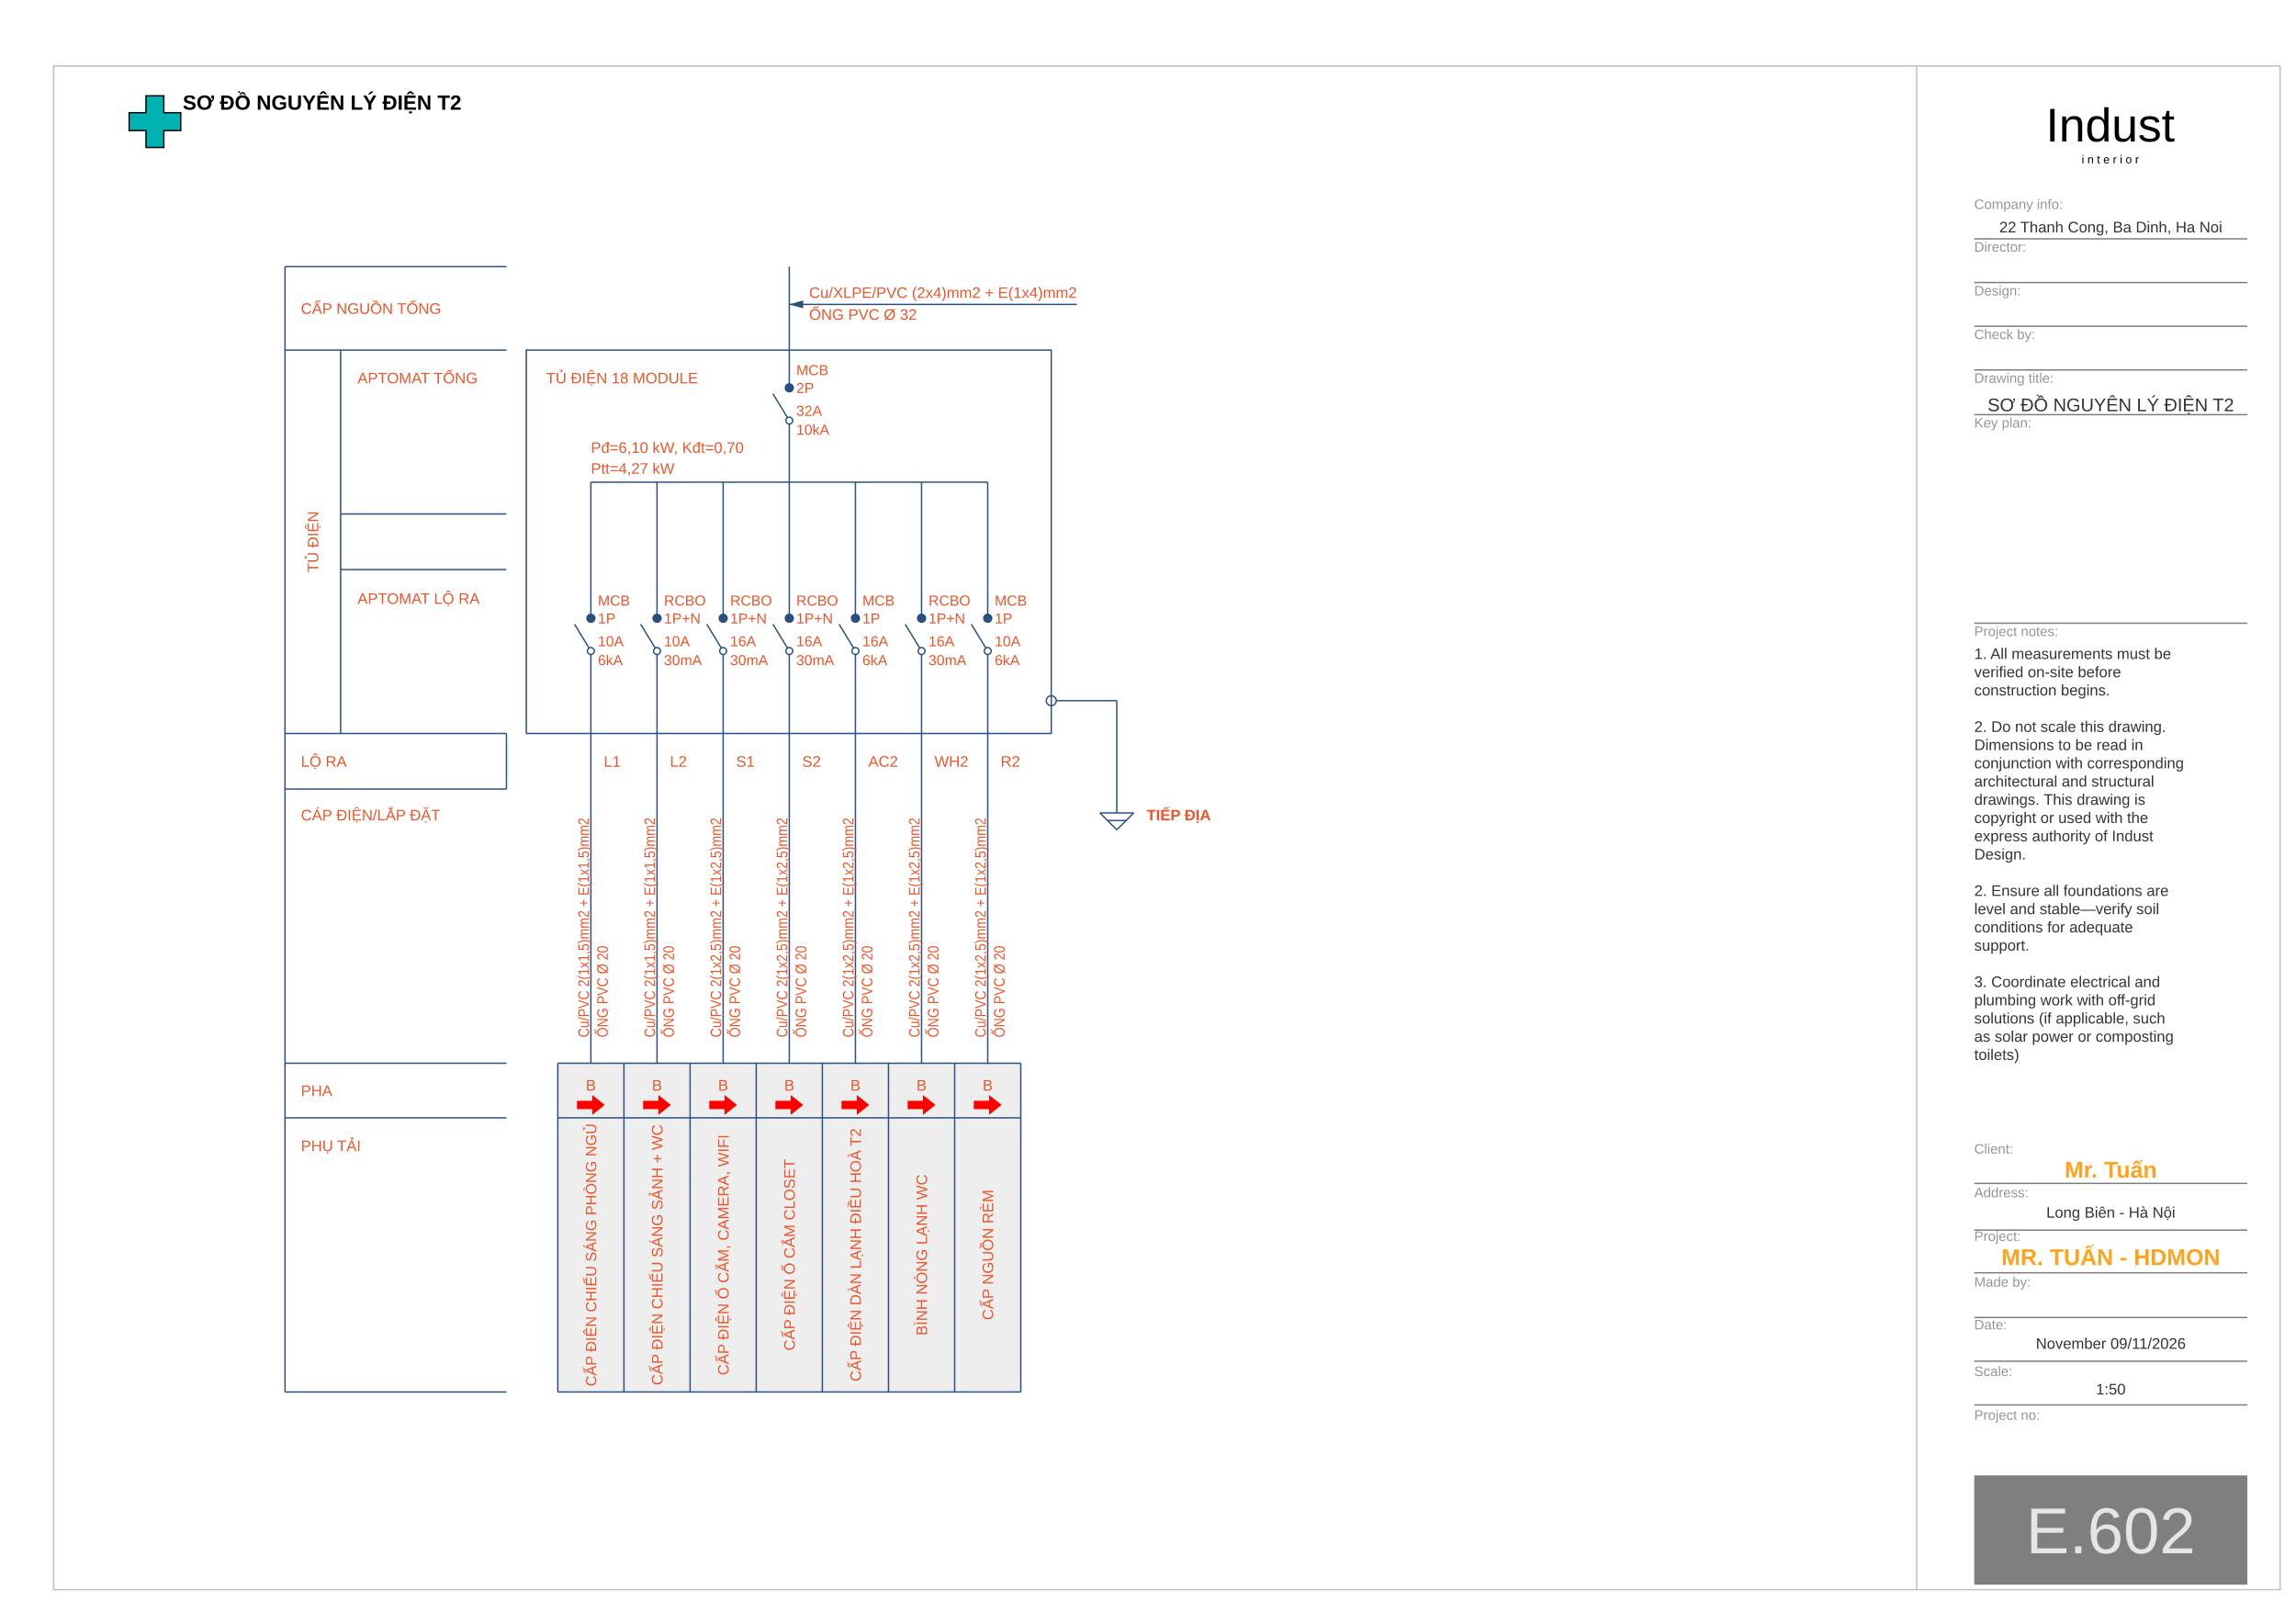
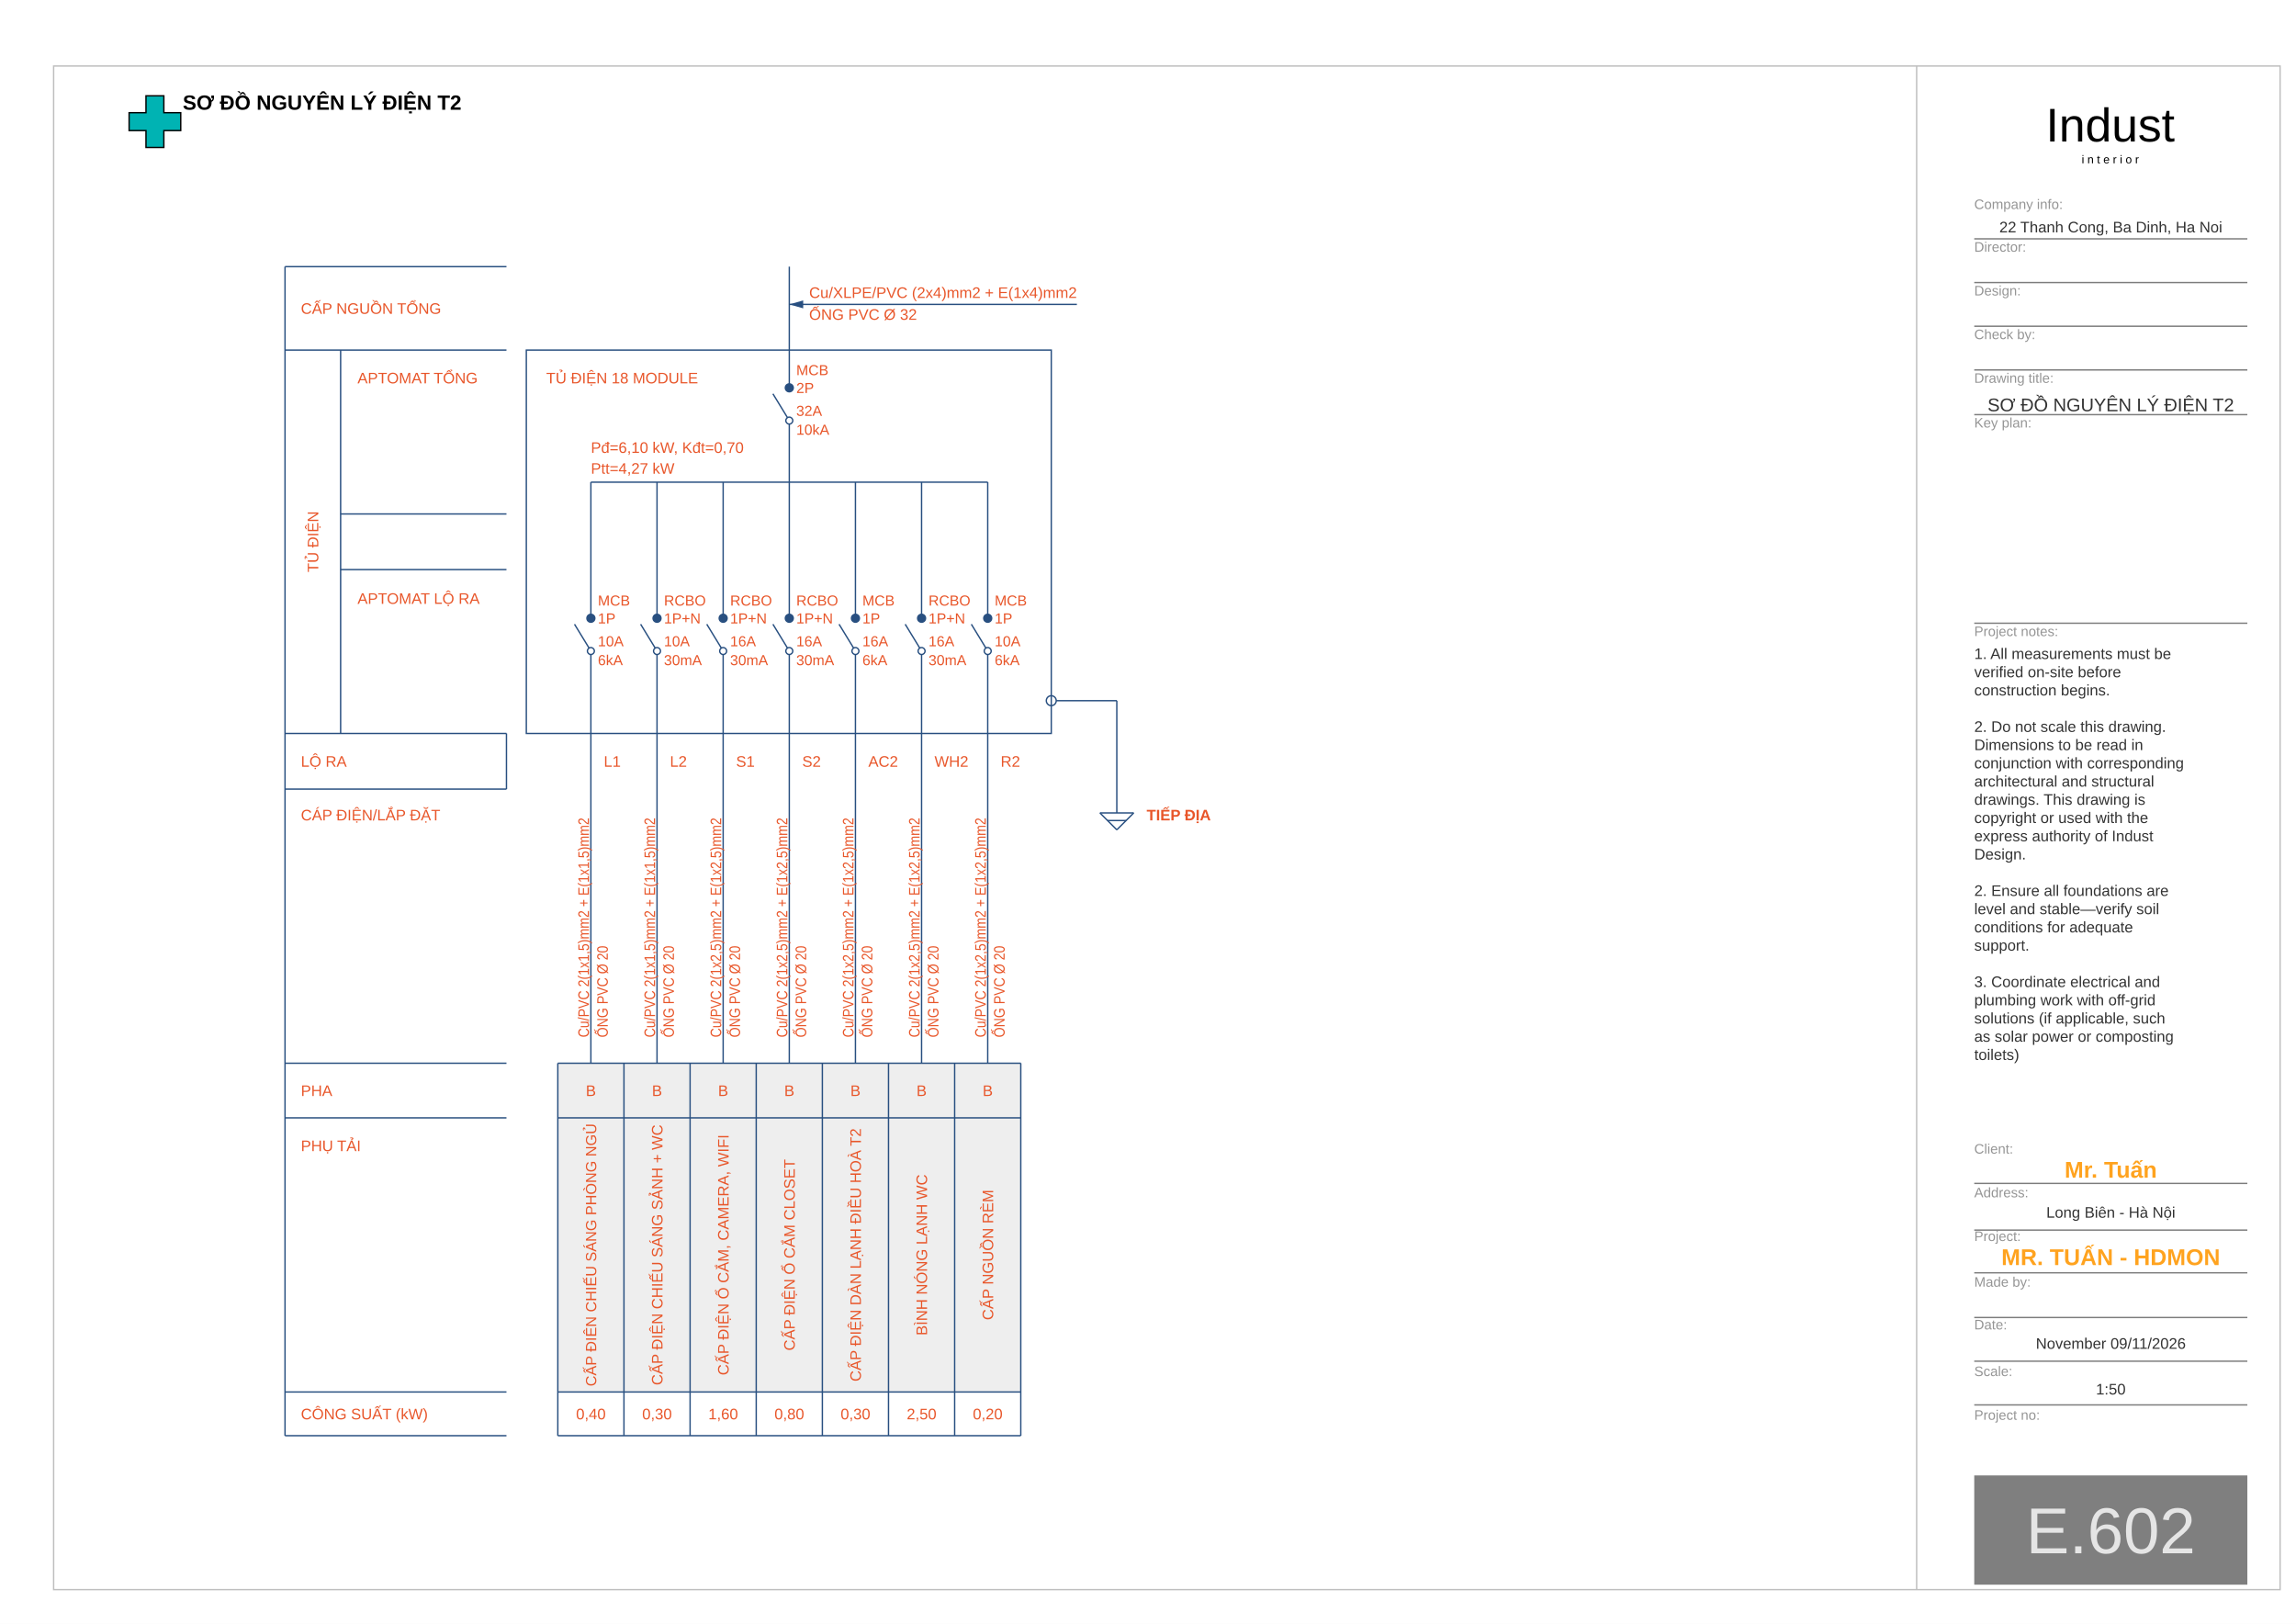
<svg xmlns="http://www.w3.org/2000/svg" width="420mm" height="297mm" viewBox="0 0 420 297">
  <rect width="100%" height="100%" fill="#fff" />
  <polygon points="9.81,290.741 417.093,290.741 417.093,12.073 9.81,12.073" fill="none" stroke="rgb(190,190,190)" stroke-width="0.25" />
  <line x1="350.606" y1="12.073" x2="350.606" y2="290.741" stroke="rgb(190,190,190)" stroke-width="0.25" />
  <polygon points="26.704,17.523 29.974,17.523 29.974,20.611 33.062,20.611 33.062,23.881 29.974,23.881 29.974,26.969 26.704,26.969 26.704,23.881 23.616,23.881 23.616,20.611 26.704,20.611" fill="rgb(0,179,179)" stroke="none" />
  <polygon points="26.704,17.523 29.974,17.523 29.974,20.611 33.062,20.611 33.062,23.881 29.974,23.881 29.974,26.969 26.704,26.969 26.704,23.881 23.616,23.881 23.616,20.611 26.704,20.611" fill="none" stroke="rgb(0,0,0)" stroke-width="0.25" />
  <text x="33.426" y="20.066" font-family="Arial, Helvetica, sans-serif" font-size="3.771" font-weight="bold" text-anchor="start" fill="rgb(0,0,0)">SƠ ĐỒ NGUYÊN LÝ ĐIỆN T2</text>
-   <line x1="52.137" y1="48.769" x2="52.137" y2="254.59" stroke="rgb(40,79,128)" stroke-width="0.25" />
+   <line x1="52.137" y1="48.769" x2="52.137" y2="262.583" stroke="rgb(40,79,128)" stroke-width="0.25" />
+   <line x1="52.137" y1="262.583" x2="92.647" y2="262.583" stroke="rgb(40,79,128)" stroke-width="0.25" />
  <line x1="52.137" y1="48.769" x2="92.647" y2="48.769" stroke="rgb(40,79,128)" stroke-width="0.25" />
  <line x1="52.137" y1="64.028" x2="92.647" y2="64.028" stroke="rgb(40,79,128)" stroke-width="0.25" />
  <line x1="52.137" y1="134.149" x2="92.647" y2="134.149" stroke="rgb(40,79,128)" stroke-width="0.25" />
  <line x1="52.137" y1="144.322" x2="92.647" y2="144.322" stroke="rgb(40,79,128)" stroke-width="0.25" />
  <line x1="52.137" y1="194.461" x2="92.647" y2="194.461" stroke="rgb(40,79,128)" stroke-width="0.25" />
  <line x1="52.137" y1="204.452" x2="92.647" y2="204.452" stroke="rgb(40,79,128)" stroke-width="0.25" />
  <line x1="52.137" y1="254.59" x2="92.647" y2="254.59" stroke="rgb(40,79,128)" stroke-width="0.25" />
  <line x1="62.31" y1="64.028" x2="62.31" y2="134.149" stroke="rgb(40,79,128)" stroke-width="0.25" />
  <line x1="62.31" y1="94.002" x2="92.647" y2="94.002" stroke="rgb(40,79,128)" stroke-width="0.25" />
  <line x1="62.31" y1="104.175" x2="92.647" y2="104.175" stroke="rgb(40,79,128)" stroke-width="0.25" />
  <line x1="92.647" y1="134.149" x2="92.647" y2="144.322" stroke="rgb(40,79,128)" stroke-width="0.25" />
  <text x="55.043" y="57.398" font-family="Arial, Helvetica, sans-serif" font-size="2.793" text-anchor="start" fill="rgb(232,86,42)">CẤP NGUỒN TỔNG</text>
  <text x="0" y="0" font-family="Arial, Helvetica, sans-serif" font-size="2.793" text-anchor="middle" fill="rgb(232,86,42)" transform="translate(58.223 99.089) rotate(-90)">TỦ ĐIỆN</text>
  <text x="65.398" y="70.115" font-family="Arial, Helvetica, sans-serif" font-size="2.793" text-anchor="start" fill="rgb(232,86,42)">APTOMAT TỔNG</text>
  <text x="65.398" y="110.443" font-family="Arial, Helvetica, sans-serif" font-size="2.793" text-anchor="start" fill="rgb(232,86,42)">APTOMAT LỘ RA</text>
  <text x="55.043" y="140.236" font-family="Arial, Helvetica, sans-serif" font-size="2.793" text-anchor="start" fill="rgb(232,86,42)">LỘ RA</text>
  <text x="55.043" y="150.045" font-family="Arial, Helvetica, sans-serif" font-size="2.793" text-anchor="start" fill="rgb(232,86,42)">CÁP ĐIỆN/LẮP ĐẶT</text>
  <text x="55.043" y="200.456" font-family="Arial, Helvetica, sans-serif" font-size="2.793" text-anchor="start" fill="rgb(232,86,42)">PHA</text>
  <text x="55.043" y="210.538" font-family="Arial, Helvetica, sans-serif" font-size="2.793" text-anchor="start" fill="rgb(232,86,42)">PHỤ TẢI</text>
+   <text x="55.043" y="259.587" font-family="Arial, Helvetica, sans-serif" font-size="2.793" text-anchor="start" fill="rgb(232,86,42)">CÔNG SUẤT (kW)</text>
  <polygon points="96.28,134.149 192.306,134.149 192.306,64.028 96.28,64.028" fill="none" stroke="rgb(40,79,128)" stroke-width="0.25" />
  <text x="99.913" y="70.115" font-family="Arial, Helvetica, sans-serif" font-size="2.793" text-anchor="start" fill="rgb(232,86,42)">TỦ ĐIỆN 18 MODULE</text>
  <text x="108.088" y="82.831" font-family="Arial, Helvetica, sans-serif" font-size="2.793" text-anchor="start" fill="rgb(232,86,42)">Pđ=6,10 kW, Kđt=0,70</text>
  <text x="108.088" y="86.646" font-family="Arial, Helvetica, sans-serif" font-size="2.793" text-anchor="start" fill="rgb(232,86,42)">Ptt=4,27 kW</text>
  <line x1="144.384" y1="48.769" x2="144.384" y2="70.931" stroke="rgb(40,79,128)" stroke-width="0.25" />
  <circle cx="144.384" cy="70.931" r="0.727" fill="rgb(40,79,128)" stroke="rgb(40,79,128)" stroke-width="0.25" />
  <circle cx="144.384" cy="76.926" r="0.636" fill="none" stroke="rgb(40,79,128)" stroke-width="0.25" />
  <line x1="144.053" y1="76.383" x2="141.387" y2="72.021" stroke="rgb(40,79,128)" stroke-width="0.25" />
  <text x="145.656" y="68.611" font-family="Arial, Helvetica, sans-serif" font-size="2.654" text-anchor="start" fill="rgb(232,86,42)">MCB</text>
  <text x="145.656" y="71.881" font-family="Arial, Helvetica, sans-serif" font-size="2.654" text-anchor="start" fill="rgb(232,86,42)">2P</text>
  <text x="145.656" y="76.059" font-family="Arial, Helvetica, sans-serif" font-size="2.654" text-anchor="start" fill="rgb(232,86,42)">32A</text>
  <text x="145.656" y="79.511" font-family="Arial, Helvetica, sans-serif" font-size="2.654" text-anchor="start" fill="rgb(232,86,42)">10kA</text>
  <line x1="144.384" y1="77.562" x2="144.384" y2="88.189" stroke="rgb(40,79,128)" stroke-width="0.25" />
  <line x1="144.384" y1="55.672" x2="196.989" y2="55.672" stroke="rgb(40,79,128)" stroke-width="0.25" />
  <polygon points="144.384,55.672 146.927,54.945 146.927,56.398" fill="rgb(40,79,128)" stroke="none" />
  <text x="148.017" y="54.492" font-family="Arial, Helvetica, sans-serif" font-size="2.793" text-anchor="start" fill="rgb(232,86,42)">Cu/XLPE/PVC (2x4)mm2 + E(1x4)mm2</text>
  <text x="148.017" y="58.488" font-family="Arial, Helvetica, sans-serif" font-size="2.793" text-anchor="start" fill="rgb(232,86,42)">ỐNG PVC  Ø 32</text>
  <line x1="108.088" y1="88.189" x2="180.68" y2="88.189" stroke="rgb(40,79,128)" stroke-width="0.25" />
  <polygon points="102.039,204.452 186.729,204.452 186.729,194.461 102.039,194.461" fill="rgb(238,238,238)" stroke="none" />
  <polygon points="102.039,254.59 186.729,254.59 186.729,204.452 102.039,204.452" fill="rgb(238,238,238)" stroke="none" />
  <line x1="102.039" y1="194.461" x2="186.729" y2="194.461" stroke="rgb(40,79,128)" stroke-width="0.25" />
  <line x1="102.039" y1="204.452" x2="186.729" y2="204.452" stroke="rgb(40,79,128)" stroke-width="0.25" />
  <line x1="102.039" y1="254.59" x2="186.729" y2="254.59" stroke="rgb(40,79,128)" stroke-width="0.25" />
-   <line x1="102.039" y1="254.59" x2="102.039" y2="194.461" stroke="rgb(40,79,128)" stroke-width="0.25" />
-   <line x1="114.138" y1="254.59" x2="114.138" y2="194.461" stroke="rgb(40,79,128)" stroke-width="0.25" />
-   <line x1="126.236" y1="254.59" x2="126.236" y2="194.461" stroke="rgb(40,79,128)" stroke-width="0.25" />
-   <line x1="138.335" y1="254.59" x2="138.335" y2="194.461" stroke="rgb(40,79,128)" stroke-width="0.25" />
-   <line x1="150.433" y1="254.59" x2="150.433" y2="194.461" stroke="rgb(40,79,128)" stroke-width="0.25" />
-   <line x1="162.532" y1="254.59" x2="162.532" y2="194.461" stroke="rgb(40,79,128)" stroke-width="0.25" />
-   <line x1="174.631" y1="254.59" x2="174.631" y2="194.461" stroke="rgb(40,79,128)" stroke-width="0.25" />
-   <line x1="186.729" y1="254.59" x2="186.729" y2="194.461" stroke="rgb(40,79,128)" stroke-width="0.25" />
+   <line x1="102.039" y1="262.583" x2="186.729" y2="262.583" stroke="rgb(40,79,128)" stroke-width="0.25" />
+   <line x1="102.039" y1="262.583" x2="102.039" y2="194.461" stroke="rgb(40,79,128)" stroke-width="0.25" />
+   <line x1="114.138" y1="262.583" x2="114.138" y2="194.461" stroke="rgb(40,79,128)" stroke-width="0.25" />
+   <line x1="126.236" y1="262.583" x2="126.236" y2="194.461" stroke="rgb(40,79,128)" stroke-width="0.25" />
+   <line x1="138.335" y1="262.583" x2="138.335" y2="194.461" stroke="rgb(40,79,128)" stroke-width="0.25" />
+   <line x1="150.433" y1="262.583" x2="150.433" y2="194.461" stroke="rgb(40,79,128)" stroke-width="0.25" />
+   <line x1="162.532" y1="262.583" x2="162.532" y2="194.461" stroke="rgb(40,79,128)" stroke-width="0.25" />
+   <line x1="174.631" y1="262.583" x2="174.631" y2="194.461" stroke="rgb(40,79,128)" stroke-width="0.25" />
+   <line x1="186.729" y1="262.583" x2="186.729" y2="194.461" stroke="rgb(40,79,128)" stroke-width="0.25" />
  <line x1="108.088" y1="88.189" x2="108.088" y2="113.076" stroke="rgb(40,79,128)" stroke-width="0.25" />
  <circle cx="108.088" cy="113.076" r="0.727" fill="rgb(40,79,128)" stroke="rgb(40,79,128)" stroke-width="0.25" />
  <circle cx="108.088" cy="119.071" r="0.636" fill="none" stroke="rgb(40,79,128)" stroke-width="0.25" />
  <line x1="107.757" y1="118.529" x2="105.091" y2="114.166" stroke="rgb(40,79,128)" stroke-width="0.25" />
  <text x="109.36" y="110.757" font-family="Arial, Helvetica, sans-serif" font-size="2.654" text-anchor="start" fill="rgb(232,86,42)">MCB</text>
  <text x="109.36" y="114.026" font-family="Arial, Helvetica, sans-serif" font-size="2.654" text-anchor="start" fill="rgb(232,86,42)">1P</text>
  <text x="109.36" y="118.205" font-family="Arial, Helvetica, sans-serif" font-size="2.654" text-anchor="start" fill="rgb(232,86,42)">10A</text>
  <text x="109.36" y="121.656" font-family="Arial, Helvetica, sans-serif" font-size="2.654" text-anchor="start" fill="rgb(232,86,42)">6kA</text>
  <line x1="108.088" y1="119.707" x2="108.088" y2="194.461" stroke="rgb(40,79,128)" stroke-width="0.25" />
  <text x="110.45" y="140.236" font-family="Arial, Helvetica, sans-serif" font-size="2.793" text-anchor="start" fill="rgb(232,86,42)">L1</text>
  <text x="0" y="0" font-family="Arial, Helvetica, sans-serif" font-size="2.793" text-anchor="start" fill="rgb(232,86,42)" transform="translate(107.725 189.737) rotate(-90) scale(0.85 1)">Cu/PVC 2(1x1,5)mm2 + E(1x1,5)mm2</text>
  <text x="0" y="0" font-family="Arial, Helvetica, sans-serif" font-size="2.793" text-anchor="start" fill="rgb(232,86,42)" transform="translate(111.176 189.737) rotate(-90) scale(0.85 1)">ỐNG PVC  Ø 20</text>
-   <text x="108.088" y="199.457" font-family="Arial, Helvetica, sans-serif" font-size="2.793" text-anchor="middle" fill="rgb(232,86,42)">B</text>
-   <polygon points="105.545,202.853 108.343,202.853 108.343,203.907 110.631,202.09 108.343,200.274 108.343,201.327 105.545,201.327" fill="rgb(255,0,0)" stroke="none" />
+   <text x="108.088" y="200.456" font-family="Arial, Helvetica, sans-serif" font-size="2.793" text-anchor="middle" fill="rgb(232,86,42)">B</text>
+   <text x="108.088" y="259.587" font-family="Arial, Helvetica, sans-serif" font-size="2.793" text-anchor="middle" fill="rgb(232,86,42)">0,40</text>
  <text x="0" y="0" font-family="Arial, Helvetica, sans-serif" font-size="2.724" text-anchor="middle" fill="rgb(232,86,42)" transform="translate(109.064 229.521) rotate(-90)">CẤP ĐIÊN CHIẾU SÁNG PHÒNG NGỦ</text>
  <line x1="120.187" y1="88.189" x2="120.187" y2="113.076" stroke="rgb(40,79,128)" stroke-width="0.25" />
  <circle cx="120.187" cy="113.076" r="0.727" fill="rgb(40,79,128)" stroke="rgb(40,79,128)" stroke-width="0.25" />
  <circle cx="120.187" cy="119.071" r="0.636" fill="none" stroke="rgb(40,79,128)" stroke-width="0.25" />
  <line x1="119.855" y1="118.529" x2="117.189" y2="114.166" stroke="rgb(40,79,128)" stroke-width="0.25" />
  <text x="121.458" y="110.757" font-family="Arial, Helvetica, sans-serif" font-size="2.654" text-anchor="start" fill="rgb(232,86,42)">RCBO</text>
  <text x="121.458" y="114.026" font-family="Arial, Helvetica, sans-serif" font-size="2.654" text-anchor="start" fill="rgb(232,86,42)">1P+N</text>
  <text x="121.458" y="118.205" font-family="Arial, Helvetica, sans-serif" font-size="2.654" text-anchor="start" fill="rgb(232,86,42)">10A</text>
  <text x="121.458" y="121.656" font-family="Arial, Helvetica, sans-serif" font-size="2.654" text-anchor="start" fill="rgb(232,86,42)">30mA</text>
  <line x1="120.187" y1="119.707" x2="120.187" y2="194.461" stroke="rgb(40,79,128)" stroke-width="0.25" />
  <text x="122.548" y="140.236" font-family="Arial, Helvetica, sans-serif" font-size="2.793" text-anchor="start" fill="rgb(232,86,42)">L2</text>
  <text x="0" y="0" font-family="Arial, Helvetica, sans-serif" font-size="2.793" text-anchor="start" fill="rgb(232,86,42)" transform="translate(119.824 189.737) rotate(-90) scale(0.85 1)">Cu/PVC 2(1x1,5)mm2 + E(1x1,5)mm2</text>
  <text x="0" y="0" font-family="Arial, Helvetica, sans-serif" font-size="2.793" text-anchor="start" fill="rgb(232,86,42)" transform="translate(123.275 189.737) rotate(-90) scale(0.85 1)">ỐNG PVC  Ø 20</text>
-   <text x="120.187" y="199.457" font-family="Arial, Helvetica, sans-serif" font-size="2.793" text-anchor="middle" fill="rgb(232,86,42)">B</text>
-   <polygon points="117.644,202.853 120.441,202.853 120.441,203.907 122.73,202.09 120.441,200.274 120.441,201.327 117.644,201.327" fill="rgb(255,0,0)" stroke="none" />
+   <text x="120.187" y="200.456" font-family="Arial, Helvetica, sans-serif" font-size="2.793" text-anchor="middle" fill="rgb(232,86,42)">B</text>
+   <text x="120.187" y="259.587" font-family="Arial, Helvetica, sans-serif" font-size="2.793" text-anchor="middle" fill="rgb(232,86,42)">0,30</text>
  <text x="0" y="0" font-family="Arial, Helvetica, sans-serif" font-size="2.793" text-anchor="middle" fill="rgb(232,86,42)" transform="translate(121.187 229.521) rotate(-90)">CẤP ĐIỆN CHIẾU SÁNG SẢNH + WC</text>
  <line x1="132.285" y1="88.189" x2="132.285" y2="113.076" stroke="rgb(40,79,128)" stroke-width="0.25" />
  <circle cx="132.285" cy="113.076" r="0.727" fill="rgb(40,79,128)" stroke="rgb(40,79,128)" stroke-width="0.25" />
  <circle cx="132.285" cy="119.071" r="0.636" fill="none" stroke="rgb(40,79,128)" stroke-width="0.25" />
  <line x1="131.954" y1="118.529" x2="129.288" y2="114.166" stroke="rgb(40,79,128)" stroke-width="0.25" />
  <text x="133.557" y="110.757" font-family="Arial, Helvetica, sans-serif" font-size="2.654" text-anchor="start" fill="rgb(232,86,42)">RCBO</text>
  <text x="133.557" y="114.026" font-family="Arial, Helvetica, sans-serif" font-size="2.654" text-anchor="start" fill="rgb(232,86,42)">1P+N</text>
  <text x="133.557" y="118.205" font-family="Arial, Helvetica, sans-serif" font-size="2.654" text-anchor="start" fill="rgb(232,86,42)">16A</text>
  <text x="133.557" y="121.656" font-family="Arial, Helvetica, sans-serif" font-size="2.654" text-anchor="start" fill="rgb(232,86,42)">30mA</text>
  <line x1="132.285" y1="119.707" x2="132.285" y2="194.461" stroke="rgb(40,79,128)" stroke-width="0.25" />
  <text x="134.647" y="140.236" font-family="Arial, Helvetica, sans-serif" font-size="2.793" text-anchor="start" fill="rgb(232,86,42)">S1</text>
  <text x="0" y="0" font-family="Arial, Helvetica, sans-serif" font-size="2.793" text-anchor="start" fill="rgb(232,86,42)" transform="translate(131.922 189.737) rotate(-90) scale(0.85 1)">Cu/PVC 2(1x2,5)mm2 + E(1x2,5)mm2</text>
  <text x="0" y="0" font-family="Arial, Helvetica, sans-serif" font-size="2.793" text-anchor="start" fill="rgb(232,86,42)" transform="translate(135.374 189.737) rotate(-90) scale(0.85 1)">ỐNG PVC  Ø 20</text>
-   <text x="132.285" y="199.457" font-family="Arial, Helvetica, sans-serif" font-size="2.793" text-anchor="middle" fill="rgb(232,86,42)">B</text>
-   <polygon points="129.742,202.853 132.54,202.853 132.54,203.907 134.829,202.09 132.54,200.274 132.54,201.327 129.742,201.327" fill="rgb(255,0,0)" stroke="none" />
+   <text x="132.285" y="200.456" font-family="Arial, Helvetica, sans-serif" font-size="2.793" text-anchor="middle" fill="rgb(232,86,42)">B</text>
+   <text x="132.285" y="259.587" font-family="Arial, Helvetica, sans-serif" font-size="2.793" text-anchor="middle" fill="rgb(232,86,42)">1,60</text>
  <text x="0" y="0" font-family="Arial, Helvetica, sans-serif" font-size="2.793" text-anchor="middle" fill="rgb(232,86,42)" transform="translate(133.285 229.521) rotate(-90)">CẤP ĐIỆN Ổ CẮM, CAMERA, WIFI</text>
  <line x1="144.384" y1="88.189" x2="144.384" y2="113.076" stroke="rgb(40,79,128)" stroke-width="0.25" />
  <circle cx="144.384" cy="113.076" r="0.727" fill="rgb(40,79,128)" stroke="rgb(40,79,128)" stroke-width="0.25" />
  <circle cx="144.384" cy="119.071" r="0.636" fill="none" stroke="rgb(40,79,128)" stroke-width="0.25" />
  <line x1="144.053" y1="118.529" x2="141.387" y2="114.166" stroke="rgb(40,79,128)" stroke-width="0.25" />
  <text x="145.656" y="110.757" font-family="Arial, Helvetica, sans-serif" font-size="2.654" text-anchor="start" fill="rgb(232,86,42)">RCBO</text>
  <text x="145.656" y="114.026" font-family="Arial, Helvetica, sans-serif" font-size="2.654" text-anchor="start" fill="rgb(232,86,42)">1P+N</text>
  <text x="145.656" y="118.205" font-family="Arial, Helvetica, sans-serif" font-size="2.654" text-anchor="start" fill="rgb(232,86,42)">16A</text>
  <text x="145.656" y="121.656" font-family="Arial, Helvetica, sans-serif" font-size="2.654" text-anchor="start" fill="rgb(232,86,42)">30mA</text>
  <line x1="144.384" y1="119.707" x2="144.384" y2="194.461" stroke="rgb(40,79,128)" stroke-width="0.25" />
  <text x="146.746" y="140.236" font-family="Arial, Helvetica, sans-serif" font-size="2.793" text-anchor="start" fill="rgb(232,86,42)">S2</text>
  <text x="0" y="0" font-family="Arial, Helvetica, sans-serif" font-size="2.793" text-anchor="start" fill="rgb(232,86,42)" transform="translate(144.021 189.737) rotate(-90) scale(0.85 1)">Cu/PVC 2(1x2,5)mm2 + E(1x2,5)mm2</text>
  <text x="0" y="0" font-family="Arial, Helvetica, sans-serif" font-size="2.793" text-anchor="start" fill="rgb(232,86,42)" transform="translate(147.472 189.737) rotate(-90) scale(0.85 1)">ỐNG PVC  Ø 20</text>
-   <text x="144.384" y="199.457" font-family="Arial, Helvetica, sans-serif" font-size="2.793" text-anchor="middle" fill="rgb(232,86,42)">B</text>
-   <polygon points="141.841,202.853 144.638,202.853 144.638,203.907 146.927,202.09 144.638,200.274 144.638,201.327 141.841,201.327" fill="rgb(255,0,0)" stroke="none" />
+   <text x="144.384" y="200.456" font-family="Arial, Helvetica, sans-serif" font-size="2.793" text-anchor="middle" fill="rgb(232,86,42)">B</text>
+   <text x="144.384" y="259.587" font-family="Arial, Helvetica, sans-serif" font-size="2.793" text-anchor="middle" fill="rgb(232,86,42)">0,80</text>
  <text x="0" y="0" font-family="Arial, Helvetica, sans-serif" font-size="2.793" text-anchor="middle" fill="rgb(232,86,42)" transform="translate(145.384 229.521) rotate(-90)">CẤP ĐIỆN Ổ CẮM CLOSET</text>
  <line x1="156.483" y1="88.189" x2="156.483" y2="113.076" stroke="rgb(40,79,128)" stroke-width="0.25" />
  <circle cx="156.483" cy="113.076" r="0.727" fill="rgb(40,79,128)" stroke="rgb(40,79,128)" stroke-width="0.25" />
  <circle cx="156.483" cy="119.071" r="0.636" fill="none" stroke="rgb(40,79,128)" stroke-width="0.25" />
  <line x1="156.151" y1="118.529" x2="153.485" y2="114.166" stroke="rgb(40,79,128)" stroke-width="0.25" />
  <text x="157.754" y="110.757" font-family="Arial, Helvetica, sans-serif" font-size="2.654" text-anchor="start" fill="rgb(232,86,42)">MCB</text>
  <text x="157.754" y="114.026" font-family="Arial, Helvetica, sans-serif" font-size="2.654" text-anchor="start" fill="rgb(232,86,42)">1P</text>
  <text x="157.754" y="118.205" font-family="Arial, Helvetica, sans-serif" font-size="2.654" text-anchor="start" fill="rgb(232,86,42)">16A</text>
  <text x="157.754" y="121.656" font-family="Arial, Helvetica, sans-serif" font-size="2.654" text-anchor="start" fill="rgb(232,86,42)">6kA</text>
  <line x1="156.483" y1="119.707" x2="156.483" y2="194.461" stroke="rgb(40,79,128)" stroke-width="0.25" />
  <text x="158.844" y="140.236" font-family="Arial, Helvetica, sans-serif" font-size="2.793" text-anchor="start" fill="rgb(232,86,42)">AC2</text>
  <text x="0" y="0" font-family="Arial, Helvetica, sans-serif" font-size="2.793" text-anchor="start" fill="rgb(232,86,42)" transform="translate(156.119 189.737) rotate(-90) scale(0.85 1)">Cu/PVC 2(1x2,5)mm2 + E(1x2,5)mm2</text>
  <text x="0" y="0" font-family="Arial, Helvetica, sans-serif" font-size="2.793" text-anchor="start" fill="rgb(232,86,42)" transform="translate(159.571 189.737) rotate(-90) scale(0.85 1)">ỐNG PVC  Ø 20</text>
-   <text x="156.483" y="199.457" font-family="Arial, Helvetica, sans-serif" font-size="2.793" text-anchor="middle" fill="rgb(232,86,42)">B</text>
-   <polygon points="153.939,202.853 156.737,202.853 156.737,203.907 159.026,202.09 156.737,200.274 156.737,201.327 153.939,201.327" fill="rgb(255,0,0)" stroke="none" />
+   <text x="156.483" y="200.456" font-family="Arial, Helvetica, sans-serif" font-size="2.793" text-anchor="middle" fill="rgb(232,86,42)">B</text>
+   <text x="156.483" y="259.587" font-family="Arial, Helvetica, sans-serif" font-size="2.793" text-anchor="middle" fill="rgb(232,86,42)">0,30</text>
  <text x="0" y="0" font-family="Arial, Helvetica, sans-serif" font-size="2.793" text-anchor="middle" fill="rgb(232,86,42)" transform="translate(157.483 229.521) rotate(-90)">CẤP ĐIỆN DÀN LẠNH ĐIỀU HOÀ T2</text>
  <line x1="168.581" y1="88.189" x2="168.581" y2="113.076" stroke="rgb(40,79,128)" stroke-width="0.25" />
  <circle cx="168.581" cy="113.076" r="0.727" fill="rgb(40,79,128)" stroke="rgb(40,79,128)" stroke-width="0.25" />
  <circle cx="168.581" cy="119.071" r="0.636" fill="none" stroke="rgb(40,79,128)" stroke-width="0.25" />
  <line x1="168.25" y1="118.529" x2="165.584" y2="114.166" stroke="rgb(40,79,128)" stroke-width="0.25" />
  <text x="169.853" y="110.757" font-family="Arial, Helvetica, sans-serif" font-size="2.654" text-anchor="start" fill="rgb(232,86,42)">RCBO</text>
  <text x="169.853" y="114.026" font-family="Arial, Helvetica, sans-serif" font-size="2.654" text-anchor="start" fill="rgb(232,86,42)">1P+N</text>
  <text x="169.853" y="118.205" font-family="Arial, Helvetica, sans-serif" font-size="2.654" text-anchor="start" fill="rgb(232,86,42)">16A</text>
  <text x="169.853" y="121.656" font-family="Arial, Helvetica, sans-serif" font-size="2.654" text-anchor="start" fill="rgb(232,86,42)">30mA</text>
  <line x1="168.581" y1="119.707" x2="168.581" y2="194.461" stroke="rgb(40,79,128)" stroke-width="0.25" />
  <text x="170.943" y="140.236" font-family="Arial, Helvetica, sans-serif" font-size="2.793" text-anchor="start" fill="rgb(232,86,42)">WH2</text>
  <text x="0" y="0" font-family="Arial, Helvetica, sans-serif" font-size="2.793" text-anchor="start" fill="rgb(232,86,42)" transform="translate(168.218 189.737) rotate(-90) scale(0.85 1)">Cu/PVC 2(1x2,5)mm2 + E(1x2,5)mm2</text>
  <text x="0" y="0" font-family="Arial, Helvetica, sans-serif" font-size="2.793" text-anchor="start" fill="rgb(232,86,42)" transform="translate(171.67 189.737) rotate(-90) scale(0.85 1)">ỐNG PVC  Ø 20</text>
-   <text x="168.581" y="199.457" font-family="Arial, Helvetica, sans-serif" font-size="2.793" text-anchor="middle" fill="rgb(232,86,42)">B</text>
-   <polygon points="166.038,202.853 168.836,202.853 168.836,203.907 171.125,202.09 168.836,200.274 168.836,201.327 166.038,201.327" fill="rgb(255,0,0)" stroke="none" />
+   <text x="168.581" y="200.456" font-family="Arial, Helvetica, sans-serif" font-size="2.793" text-anchor="middle" fill="rgb(232,86,42)">B</text>
+   <text x="168.581" y="259.587" font-family="Arial, Helvetica, sans-serif" font-size="2.793" text-anchor="middle" fill="rgb(232,86,42)">2,50</text>
  <text x="0" y="0" font-family="Arial, Helvetica, sans-serif" font-size="2.793" text-anchor="middle" fill="rgb(232,86,42)" transform="translate(169.581 229.521) rotate(-90)">BÌNH NÓNG LẠNH WC</text>
  <line x1="180.68" y1="88.189" x2="180.68" y2="113.076" stroke="rgb(40,79,128)" stroke-width="0.25" />
  <circle cx="180.68" cy="113.076" r="0.727" fill="rgb(40,79,128)" stroke="rgb(40,79,128)" stroke-width="0.25" />
  <circle cx="180.68" cy="119.071" r="0.636" fill="none" stroke="rgb(40,79,128)" stroke-width="0.25" />
  <line x1="180.348" y1="118.529" x2="177.683" y2="114.166" stroke="rgb(40,79,128)" stroke-width="0.25" />
  <text x="181.952" y="110.757" font-family="Arial, Helvetica, sans-serif" font-size="2.654" text-anchor="start" fill="rgb(232,86,42)">MCB</text>
  <text x="181.952" y="114.026" font-family="Arial, Helvetica, sans-serif" font-size="2.654" text-anchor="start" fill="rgb(232,86,42)">1P</text>
  <text x="181.952" y="118.205" font-family="Arial, Helvetica, sans-serif" font-size="2.654" text-anchor="start" fill="rgb(232,86,42)">10A</text>
  <text x="181.952" y="121.656" font-family="Arial, Helvetica, sans-serif" font-size="2.654" text-anchor="start" fill="rgb(232,86,42)">6kA</text>
  <line x1="180.68" y1="119.707" x2="180.68" y2="194.461" stroke="rgb(40,79,128)" stroke-width="0.25" />
  <text x="183.042" y="140.236" font-family="Arial, Helvetica, sans-serif" font-size="2.793" text-anchor="start" fill="rgb(232,86,42)">R2</text>
  <text x="0" y="0" font-family="Arial, Helvetica, sans-serif" font-size="2.793" text-anchor="start" fill="rgb(232,86,42)" transform="translate(180.317 189.737) rotate(-90) scale(0.85 1)">Cu/PVC 2(1x2,5)mm2 + E(1x2,5)mm2</text>
  <text x="0" y="0" font-family="Arial, Helvetica, sans-serif" font-size="2.793" text-anchor="start" fill="rgb(232,86,42)" transform="translate(183.768 189.737) rotate(-90) scale(0.85 1)">ỐNG PVC  Ø 20</text>
-   <text x="180.68" y="199.457" font-family="Arial, Helvetica, sans-serif" font-size="2.793" text-anchor="middle" fill="rgb(232,86,42)">B</text>
-   <polygon points="178.137,202.853 180.934,202.853 180.934,203.907 183.223,202.09 180.934,200.274 180.934,201.327 178.137,201.327" fill="rgb(255,0,0)" stroke="none" />
+   <text x="180.68" y="200.456" font-family="Arial, Helvetica, sans-serif" font-size="2.793" text-anchor="middle" fill="rgb(232,86,42)">B</text>
+   <text x="180.68" y="259.587" font-family="Arial, Helvetica, sans-serif" font-size="2.793" text-anchor="middle" fill="rgb(232,86,42)">0,20</text>
  <text x="0" y="0" font-family="Arial, Helvetica, sans-serif" font-size="2.793" text-anchor="middle" fill="rgb(232,86,42)" transform="translate(181.68 229.521) rotate(-90)">CẤP NGUỒN RÈM</text>
  <circle cx="192.306" cy="128.154" r="0.908" fill="none" stroke="rgb(40,79,128)" stroke-width="0.25" />
  <line x1="193.215" y1="128.154" x2="204.296" y2="128.154" stroke="rgb(40,79,128)" stroke-width="0.25" />
  <line x1="204.296" y1="128.154" x2="204.296" y2="148.682" stroke="rgb(40,79,128)" stroke-width="0.25" />
  <line x1="201.208" y1="148.682" x2="207.384" y2="148.682" stroke="rgb(40,79,128)" stroke-width="0.25" />
  <line x1="201.208" y1="148.682" x2="204.296" y2="151.77" stroke="rgb(40,79,128)" stroke-width="0.25" />
  <line x1="207.384" y1="148.682" x2="204.296" y2="151.77" stroke="rgb(40,79,128)" stroke-width="0.25" />
  <line x1="202.566" y1="150.072" x2="206.025" y2="150.072" stroke="rgb(40,79,128)" stroke-width="0.25" />
  <text x="209.746" y="150.045" font-family="Arial, Helvetica, sans-serif" font-size="2.793" font-weight="bold" text-anchor="start" fill="rgb(232,86,42)">TIẾP ĐỊA</text>
  <text x="386.029" y="25.879" font-family="Arial, Helvetica, sans-serif" font-size="8.659" text-anchor="middle" fill="rgb(0,0,0)">Indust</text>
  <text x="386.029" y="29.876" font-family="Arial, Helvetica, sans-serif" font-size="2.095" text-anchor="middle" fill="rgb(0,0,0)">i n t e r i o r</text>
  <text x="361.142" y="38.224" font-family="Arial, Helvetica, sans-serif" font-size="2.514" text-anchor="start" fill="rgb(149,149,149)">Company info:</text>
  <line x1="361.142" y1="43.682" x2="411.099" y2="43.682" stroke="rgb(124,124,124)" stroke-width="0.25" />
  <text x="361.142" y="46.035" font-family="Arial, Helvetica, sans-serif" font-size="2.514" text-anchor="start" fill="rgb(149,149,149)">Director:</text>
  <line x1="361.142" y1="51.675" x2="411.099" y2="51.675" stroke="rgb(124,124,124)" stroke-width="0.25" />
  <text x="361.142" y="54.028" font-family="Arial, Helvetica, sans-serif" font-size="2.514" text-anchor="start" fill="rgb(149,149,149)">Design:</text>
  <line x1="361.142" y1="59.668" x2="411.099" y2="59.668" stroke="rgb(124,124,124)" stroke-width="0.25" />
  <text x="361.142" y="62.021" font-family="Arial, Helvetica, sans-serif" font-size="2.514" text-anchor="start" fill="rgb(149,149,149)">Check by:</text>
  <line x1="361.142" y1="67.661" x2="411.099" y2="67.661" stroke="rgb(124,124,124)" stroke-width="0.25" />
  <text x="361.142" y="70.015" font-family="Arial, Helvetica, sans-serif" font-size="2.514" text-anchor="start" fill="rgb(149,149,149)">Drawing title:</text>
  <line x1="361.142" y1="75.836" x2="411.099" y2="75.836" stroke="rgb(124,124,124)" stroke-width="0.25" />
  <text x="361.142" y="78.189" font-family="Arial, Helvetica, sans-serif" font-size="2.514" text-anchor="start" fill="rgb(149,149,149)">Key plan:</text>
  <line x1="361.142" y1="113.985" x2="411.099" y2="113.985" stroke="rgb(124,124,124)" stroke-width="0.25" />
  <text x="361.142" y="116.338" font-family="Arial, Helvetica, sans-serif" font-size="2.514" text-anchor="start" fill="rgb(149,149,149)">Project notes:</text>
  <text x="361.142" y="210.983" font-family="Arial, Helvetica, sans-serif" font-size="2.514" text-anchor="start" fill="rgb(149,149,149)">Client:</text>
  <line x1="361.142" y1="216.442" x2="411.099" y2="216.442" stroke="rgb(124,124,124)" stroke-width="0.25" />
  <text x="361.142" y="218.976" font-family="Arial, Helvetica, sans-serif" font-size="2.514" text-anchor="start" fill="rgb(149,149,149)">Address:</text>
  <line x1="361.142" y1="224.98" x2="411.099" y2="224.98" stroke="rgb(124,124,124)" stroke-width="0.25" />
  <text x="361.142" y="226.97" font-family="Arial, Helvetica, sans-serif" font-size="2.514" text-anchor="start" fill="rgb(149,149,149)">Project:</text>
  <line x1="361.142" y1="232.791" x2="411.099" y2="232.791" stroke="rgb(124,124,124)" stroke-width="0.25" />
  <text x="361.142" y="235.326" font-family="Arial, Helvetica, sans-serif" font-size="2.514" text-anchor="start" fill="rgb(149,149,149)">Made by:</text>
  <line x1="361.142" y1="240.966" x2="411.099" y2="240.966" stroke="rgb(124,124,124)" stroke-width="0.25" />
  <text x="361.142" y="243.137" font-family="Arial, Helvetica, sans-serif" font-size="2.514" text-anchor="start" fill="rgb(149,149,149)">Date:</text>
  <line x1="361.142" y1="248.959" x2="411.099" y2="248.959" stroke="rgb(124,124,124)" stroke-width="0.25" />
  <text x="361.142" y="251.675" font-family="Arial, Helvetica, sans-serif" font-size="2.514" text-anchor="start" fill="rgb(149,149,149)">Scale:</text>
  <line x1="361.142" y1="256.952" x2="411.099" y2="256.952" stroke="rgb(124,124,124)" stroke-width="0.25" />
  <text x="361.142" y="259.669" font-family="Arial, Helvetica, sans-serif" font-size="2.514" text-anchor="start" fill="rgb(149,149,149)">Project no:</text>
  <text x="361.142" y="120.526" font-family="Arial, Helvetica, sans-serif" font-size="2.793" text-anchor="start" fill="rgb(51,51,51)">1. All measurements must be</text>
  <text x="361.142" y="123.86" font-family="Arial, Helvetica, sans-serif" font-size="2.793" text-anchor="start" fill="rgb(51,51,51)">verified on-site before</text>
  <text x="361.142" y="127.193" font-family="Arial, Helvetica, sans-serif" font-size="2.793" text-anchor="start" fill="rgb(51,51,51)">construction begins.</text>
  <text x="361.142" y="133.86" font-family="Arial, Helvetica, sans-serif" font-size="2.793" text-anchor="start" fill="rgb(51,51,51)">2. Do not scale this drawing.</text>
  <text x="361.142" y="137.193" font-family="Arial, Helvetica, sans-serif" font-size="2.793" text-anchor="start" fill="rgb(51,51,51)">Dimensions to be read in</text>
  <text x="361.142" y="140.526" font-family="Arial, Helvetica, sans-serif" font-size="2.793" text-anchor="start" fill="rgb(51,51,51)">conjunction with corresponding</text>
  <text x="361.142" y="143.86" font-family="Arial, Helvetica, sans-serif" font-size="2.793" text-anchor="start" fill="rgb(51,51,51)">architectural and structural</text>
  <text x="361.142" y="147.193" font-family="Arial, Helvetica, sans-serif" font-size="2.793" text-anchor="start" fill="rgb(51,51,51)">drawings. This drawing is</text>
  <text x="361.142" y="150.526" font-family="Arial, Helvetica, sans-serif" font-size="2.793" text-anchor="start" fill="rgb(51,51,51)">copyright or used with the</text>
  <text x="361.142" y="153.86" font-family="Arial, Helvetica, sans-serif" font-size="2.793" text-anchor="start" fill="rgb(51,51,51)">express authority of Indust</text>
  <text x="361.142" y="157.193" font-family="Arial, Helvetica, sans-serif" font-size="2.793" text-anchor="start" fill="rgb(51,51,51)">Design.</text>
  <text x="361.142" y="163.86" font-family="Arial, Helvetica, sans-serif" font-size="2.793" text-anchor="start" fill="rgb(51,51,51)">2. Ensure all foundations are</text>
  <text x="361.142" y="167.193" font-family="Arial, Helvetica, sans-serif" font-size="2.793" text-anchor="start" fill="rgb(51,51,51)">level and stable—verify soil</text>
  <text x="361.142" y="170.526" font-family="Arial, Helvetica, sans-serif" font-size="2.793" text-anchor="start" fill="rgb(51,51,51)">conditions for adequate</text>
  <text x="361.142" y="173.86" font-family="Arial, Helvetica, sans-serif" font-size="2.793" text-anchor="start" fill="rgb(51,51,51)">support.</text>
  <text x="361.142" y="180.526" font-family="Arial, Helvetica, sans-serif" font-size="2.793" text-anchor="start" fill="rgb(51,51,51)">3. Coordinate electrical and</text>
  <text x="361.142" y="183.86" font-family="Arial, Helvetica, sans-serif" font-size="2.793" text-anchor="start" fill="rgb(51,51,51)">plumbing work with off-grid</text>
  <text x="361.142" y="187.193" font-family="Arial, Helvetica, sans-serif" font-size="2.793" text-anchor="start" fill="rgb(51,51,51)">solutions (if applicable, such</text>
  <text x="361.142" y="190.526" font-family="Arial, Helvetica, sans-serif" font-size="2.793" text-anchor="start" fill="rgb(51,51,51)">as solar power or composting</text>
  <text x="361.142" y="193.86" font-family="Arial, Helvetica, sans-serif" font-size="2.793" text-anchor="start" fill="rgb(51,51,51)">toilets)</text>
  <polygon points="361.142,289.833 411.099,289.833 411.099,269.85 361.142,269.85" fill="rgb(127,127,127)" stroke="none" />
  <text x="386.12" y="42.502" font-family="Arial, Helvetica, sans-serif" font-size="2.793" text-anchor="middle" fill="rgb(51,51,51)">22 Thanh Cong, Ba Dinh, Ha Noi</text>
  <text x="386.12" y="75.219" font-family="Arial, Helvetica, sans-serif" font-size="3.352" text-anchor="middle" fill="rgb(51,51,51)">SƠ ĐỒ NGUYÊN LÝ ĐIỆN T2</text>
  <text x="386.12" y="215.398" font-family="Arial, Helvetica, sans-serif" font-size="4.19" font-weight="bold" text-anchor="middle" fill="rgb(255,163,31)">Mr. Tuấn</text>
  <text x="386.12" y="222.71" font-family="Arial, Helvetica, sans-serif" font-size="2.793" text-anchor="middle" fill="rgb(51,51,51)">Long Biên - Hà Nội</text>
  <text x="386.12" y="231.384" font-family="Arial, Helvetica, sans-serif" font-size="4.19" font-weight="bold" text-anchor="middle" fill="rgb(255,163,31)">MR. TUẤN - HDMON</text>
  <text x="386.12" y="246.689" font-family="Arial, Helvetica, sans-serif" font-size="2.793" text-anchor="middle" fill="rgb(51,51,51)">November 09/11/2026</text>
  <text x="386.12" y="255.045" font-family="Arial, Helvetica, sans-serif" font-size="2.793" text-anchor="middle" fill="rgb(51,51,51)">1:50</text>
  <text x="386.12" y="284.091" font-family="Arial, Helvetica, sans-serif" font-size="11.872" text-anchor="middle" fill="rgb(229,229,229)">E.602</text>
</svg>
